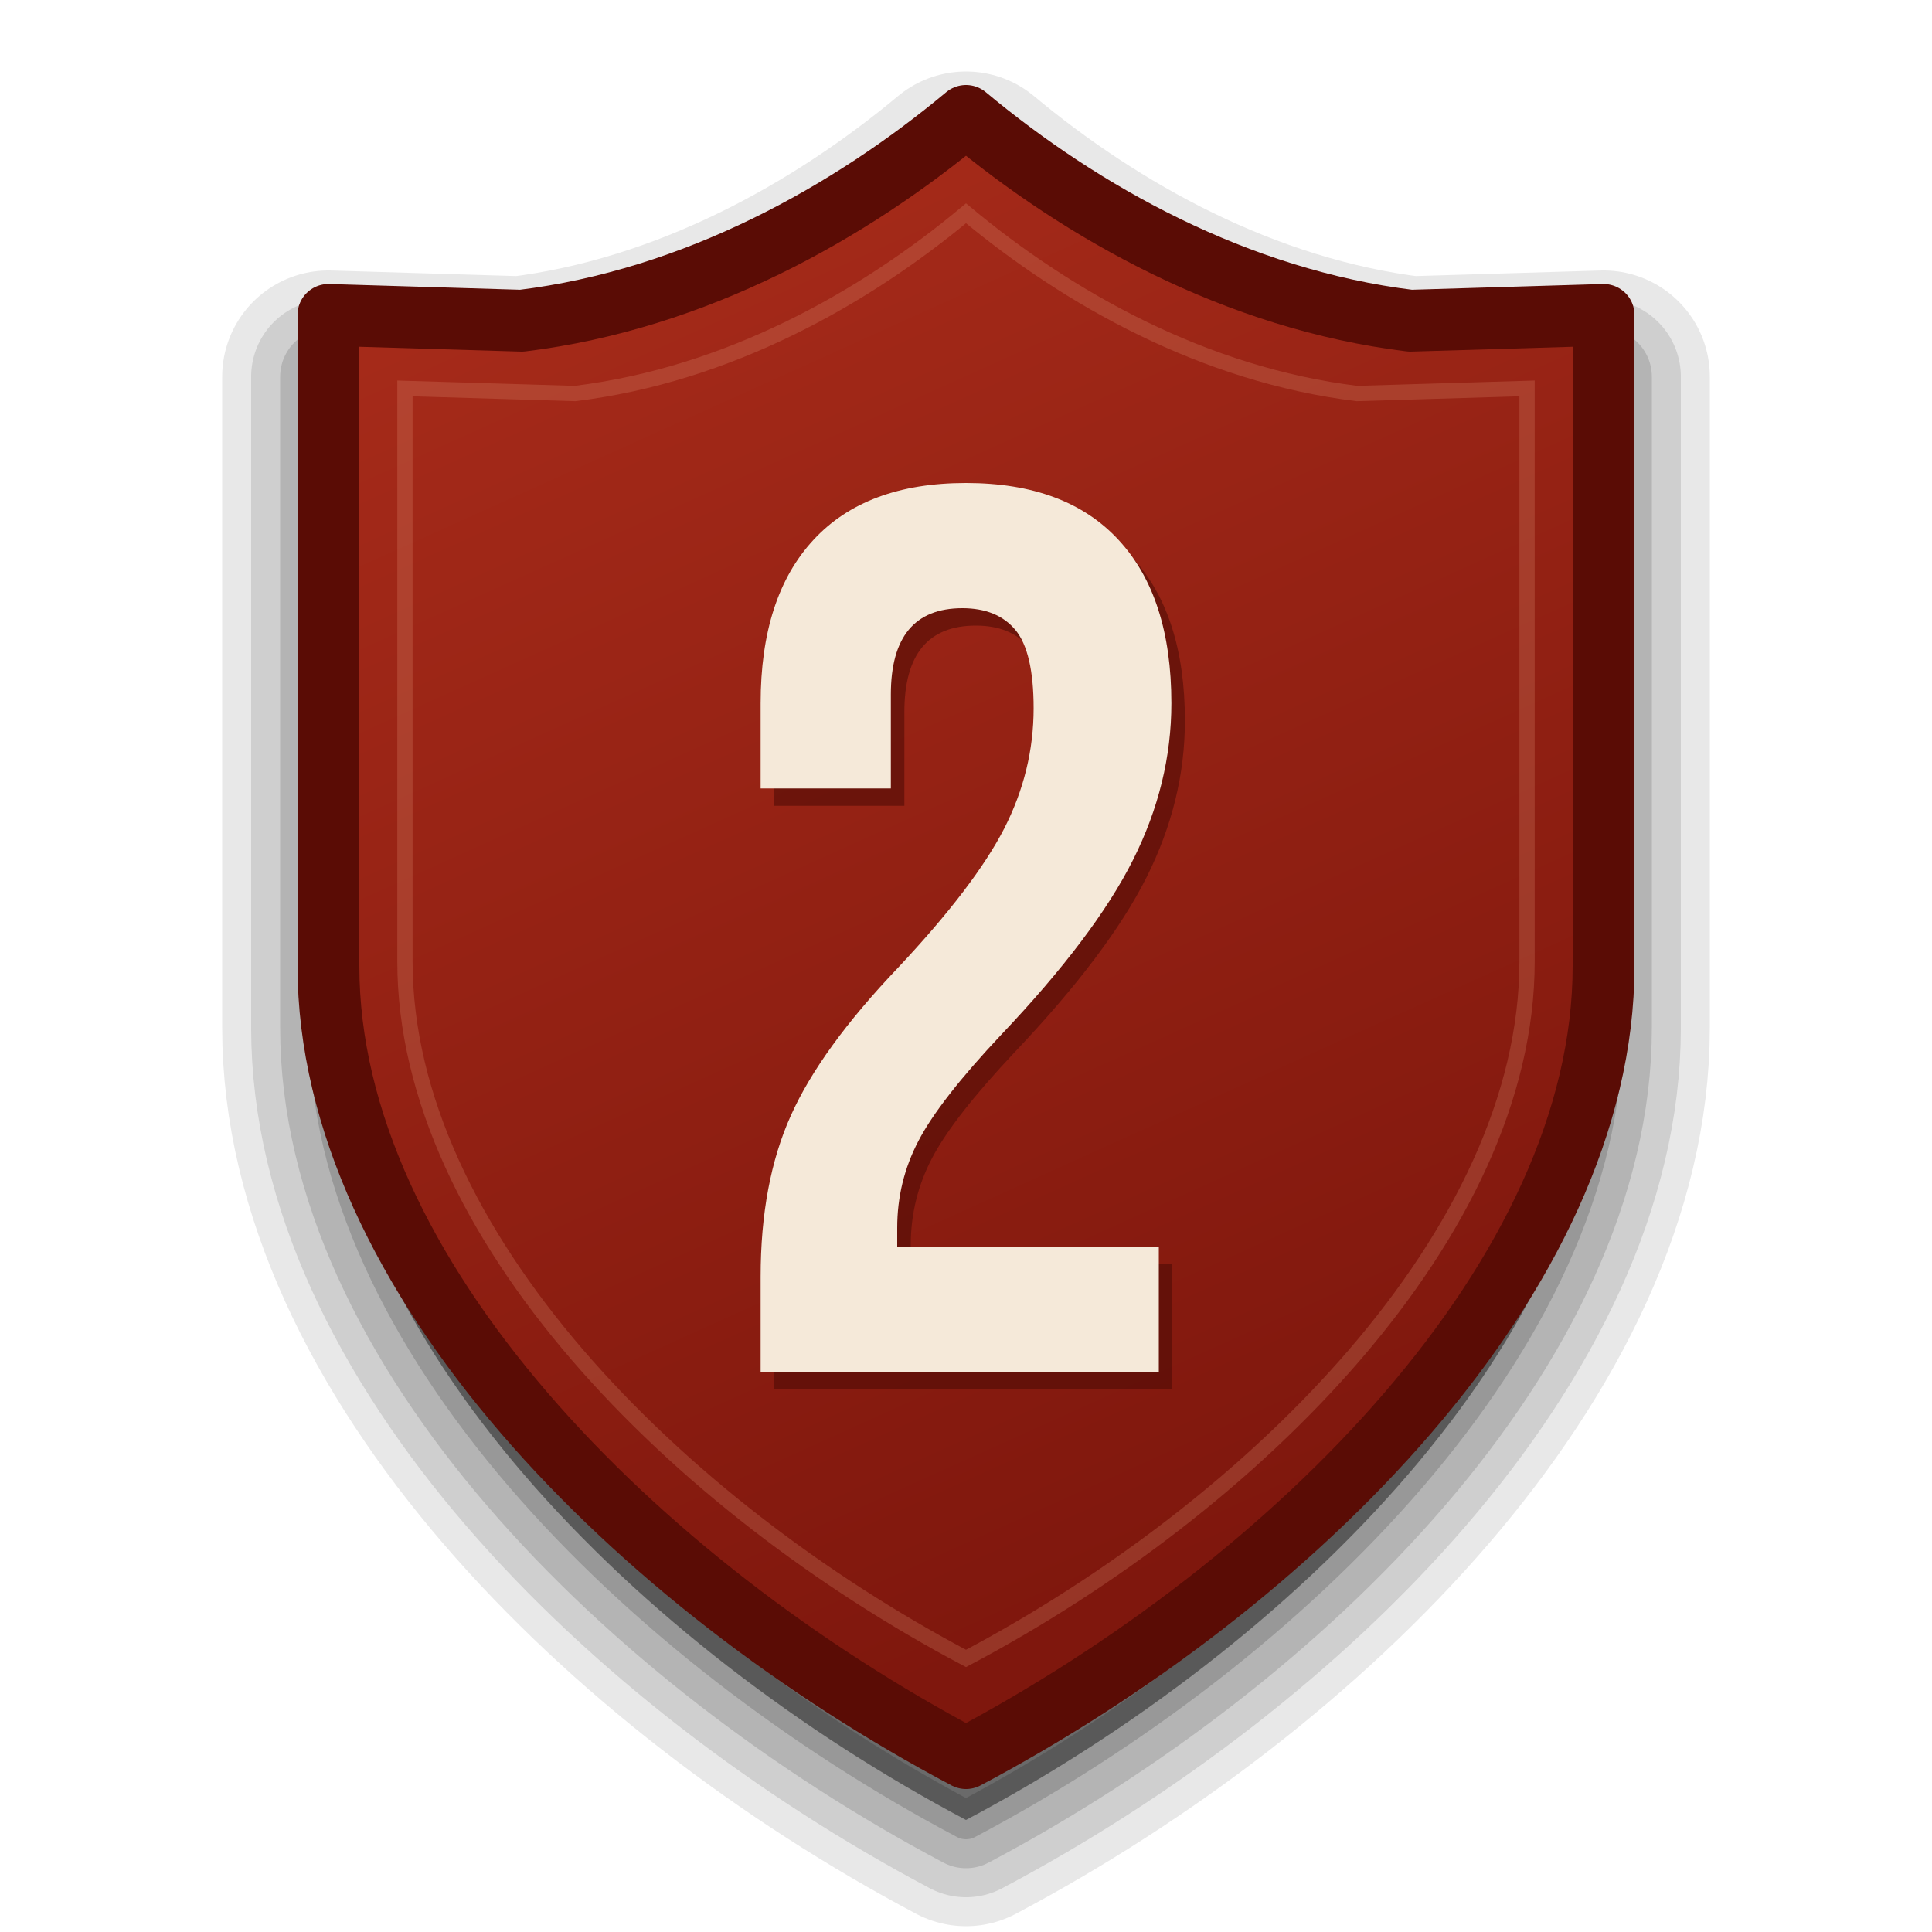
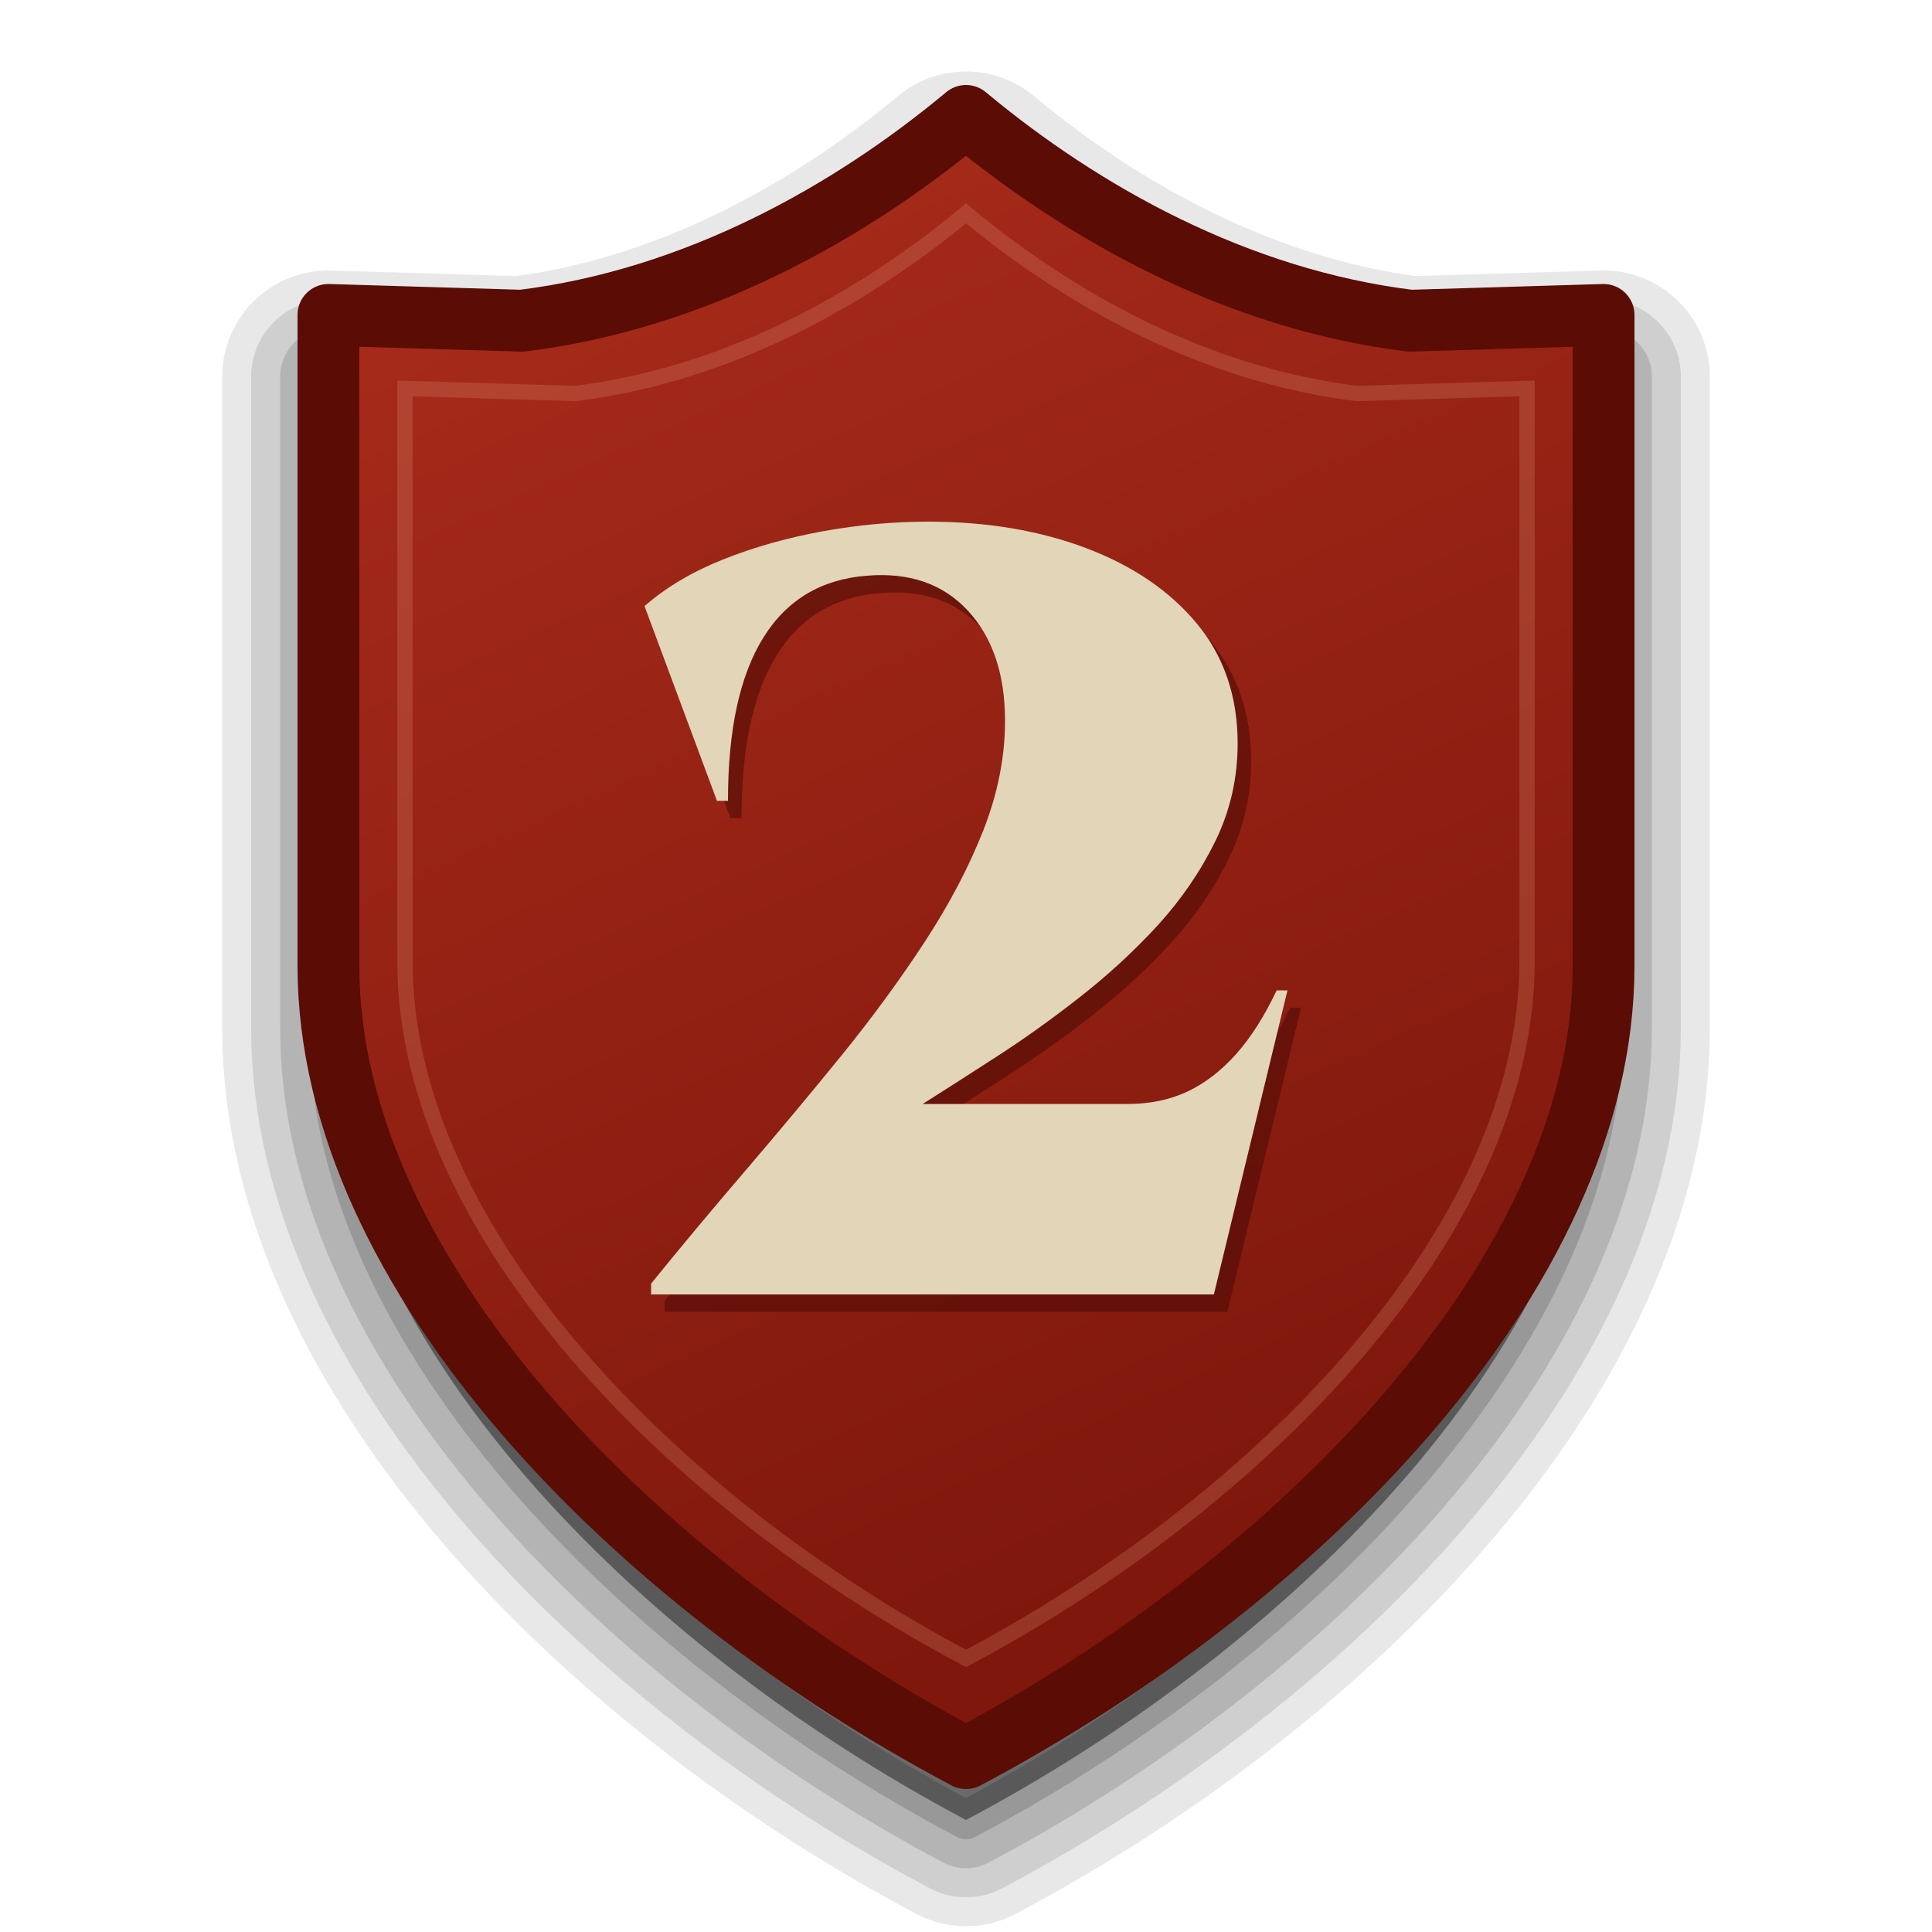
<svg xmlns="http://www.w3.org/2000/svg" viewBox="0 0 100 100">
  <defs>
    <linearGradient id="plus2-fill" x1="0" y1="0" x2=".35" y2="1">
      <stop offset="0" stop-color="#ab2d1b" />
      <stop offset="1" stop-color="#7f170d" />
    </linearGradient>
  </defs>
  <path d="M50 6C44 11 36 15.5 27 16.6L17 16.3L17 50C17 66 33 82 50 91C67 82 83 66 83 50L83 16.3L73 16.6C64 15.5 56 11 50 6Z" fill="#000" fill-opacity="0.09" stroke="#000" stroke-opacity="0.09" stroke-width="11" stroke-linejoin="round" transform="translate(0 3.2)" />
  <path d="M50 6C44 11 36 15.5 27 16.6L17 16.3L17 50C17 66 33 82 50 91C67 82 83 66 83 50L83 16.3L73 16.6C64 15.5 56 11 50 6Z" fill="#000" fill-opacity="0.11" stroke="#000" stroke-opacity="0.11" stroke-width="8" stroke-linejoin="round" transform="translate(0 3.2)" />
  <path d="M50 6C44 11 36 15.5 27 16.6L17 16.3L17 50C17 66 33 82 50 91C67 82 83 66 83 50L83 16.3L73 16.6C64 15.5 56 11 50 6Z" fill="#000" fill-opacity="0.13" stroke="#000" stroke-opacity="0.13" stroke-width="5" stroke-linejoin="round" transform="translate(0 3.2)" />
  <path d="M50 6C44 11 36 15.5 27 16.6L17 16.3L17 50C17 66 33 82 50 91C67 82 83 66 83 50L83 16.3L73 16.6C64 15.5 56 11 50 6Z" fill="#000" fill-opacity="0.16" stroke="#000" stroke-opacity="0.16" stroke-width="2" stroke-linejoin="round" transform="translate(0 3.2)" />
  <path d="M50 6C44 11 36 15.5 27 16.6L17 16.3L17 50C17 66 33 82 50 91C67 82 83 66 83 50L83 16.3L73 16.6C64 15.5 56 11 50 6Z" fill="url(#plus2-fill)" stroke="#5a0c05" stroke-width="3.2" stroke-linejoin="round" />
  <path d="M50 6C44 11 36 15.5 27 16.6L17 16.3L17 50C17 66 33 82 50 91C67 82 83 66 83 50L83 16.3L73 16.6C64 15.5 56 11 50 6Z" fill="none" stroke="#e9a27f" stroke-opacity=".22" stroke-width=".9" transform="translate(50 48) scale(.88) translate(-50 -48)" />
-   <path d="M39.37 66.08Q39.37 61.22 40.93 57.75Q42.48 54.28 46.5 50.07Q50.45 45.86 51.98 42.88Q53.5 39.9 53.5 36.66Q53.5 33.75 52.56 32.61Q51.62 31.48 49.81 31.48Q46.11 31.48 46.11 35.95V40.81H39.37V36.4Q39.37 30.9 42.1 27.95Q44.82 25 50 25Q55.18 25 57.9 27.95Q60.63 30.9 60.63 36.4Q60.63 40.55 58.65 44.5Q56.67 48.45 51.81 53.57Q48.64 56.94 47.54 59.05Q46.44 61.15 46.44 63.55V64.52H59.98V71H39.37Z" fill="#4a0a04" fill-opacity=".55" transform="translate(.7 .9)" />
-   <path d="M39.37 66.08Q39.37 61.22 40.93 57.75Q42.48 54.28 46.5 50.07Q50.45 45.86 51.98 42.88Q53.5 39.9 53.5 36.66Q53.5 33.75 52.56 32.61Q51.62 31.48 49.81 31.48Q46.11 31.48 46.11 35.95V40.81H39.37V36.4Q39.37 30.9 42.1 27.95Q44.82 25 50 25Q55.18 25 57.9 27.95Q60.63 30.9 60.63 36.4Q60.63 40.55 58.65 44.5Q56.67 48.45 51.81 53.57Q48.64 56.94 47.54 59.05Q46.44 61.15 46.44 63.55V64.52H59.98V71H39.37Z" fill="#f5e9d9" />
+   <path d="M37.11 41.45 33.36 31.37Q35.04 29.91 37.42 28.96Q39.8 28.01 42.58 27.5Q45.35 27 48.04 27Q52.58 27 56.22 28.37Q59.86 29.75 61.96 32.29Q64.06 34.84 64.06 38.48Q64.06 41.17 62.91 43.53Q61.76 45.88 59.92 47.9Q58.07 49.91 55.88 51.62Q53.7 53.33 51.57 54.7Q49.44 56.08 47.76 57.14H58.4Q60.08 57.14 61.46 56.5Q62.83 55.85 63.98 54.56Q65.13 53.27 66.08 51.26H66.64L62.83 67H33.7V66.44Q36.11 63.47 38.66 60.5Q41.2 57.53 43.59 54.59Q45.97 51.65 47.87 48.74Q49.78 45.82 50.9 42.97Q52.02 40.11 52.02 37.31Q52.02 33.67 50.08 31.59Q48.15 29.52 44.85 29.8Q41.32 30.08 39.5 33.02Q37.68 35.96 37.68 41.45Z" fill="#4a0a04" fill-opacity=".55" transform="translate(.7 .9)" />
+   <path d="M37.11 41.45 33.36 31.37Q35.04 29.91 37.42 28.96Q39.8 28.01 42.58 27.5Q45.35 27 48.04 27Q52.58 27 56.22 28.37Q59.86 29.75 61.96 32.29Q64.06 34.84 64.06 38.48Q64.06 41.17 62.91 43.53Q61.76 45.88 59.92 47.9Q58.07 49.91 55.88 51.62Q53.7 53.33 51.57 54.7Q49.44 56.08 47.76 57.14H58.4Q60.08 57.14 61.46 56.5Q62.83 55.85 63.98 54.56Q65.13 53.27 66.08 51.26H66.64L62.83 67H33.7V66.44Q36.11 63.47 38.66 60.5Q41.2 57.53 43.59 54.59Q45.97 51.65 47.87 48.74Q49.78 45.82 50.9 42.97Q52.02 40.11 52.02 37.31Q52.02 33.67 50.08 31.59Q48.15 29.52 44.85 29.8Q41.32 30.08 39.5 33.02Q37.68 35.96 37.68 41.45Z" fill="#e2d5b8" />
</svg>
